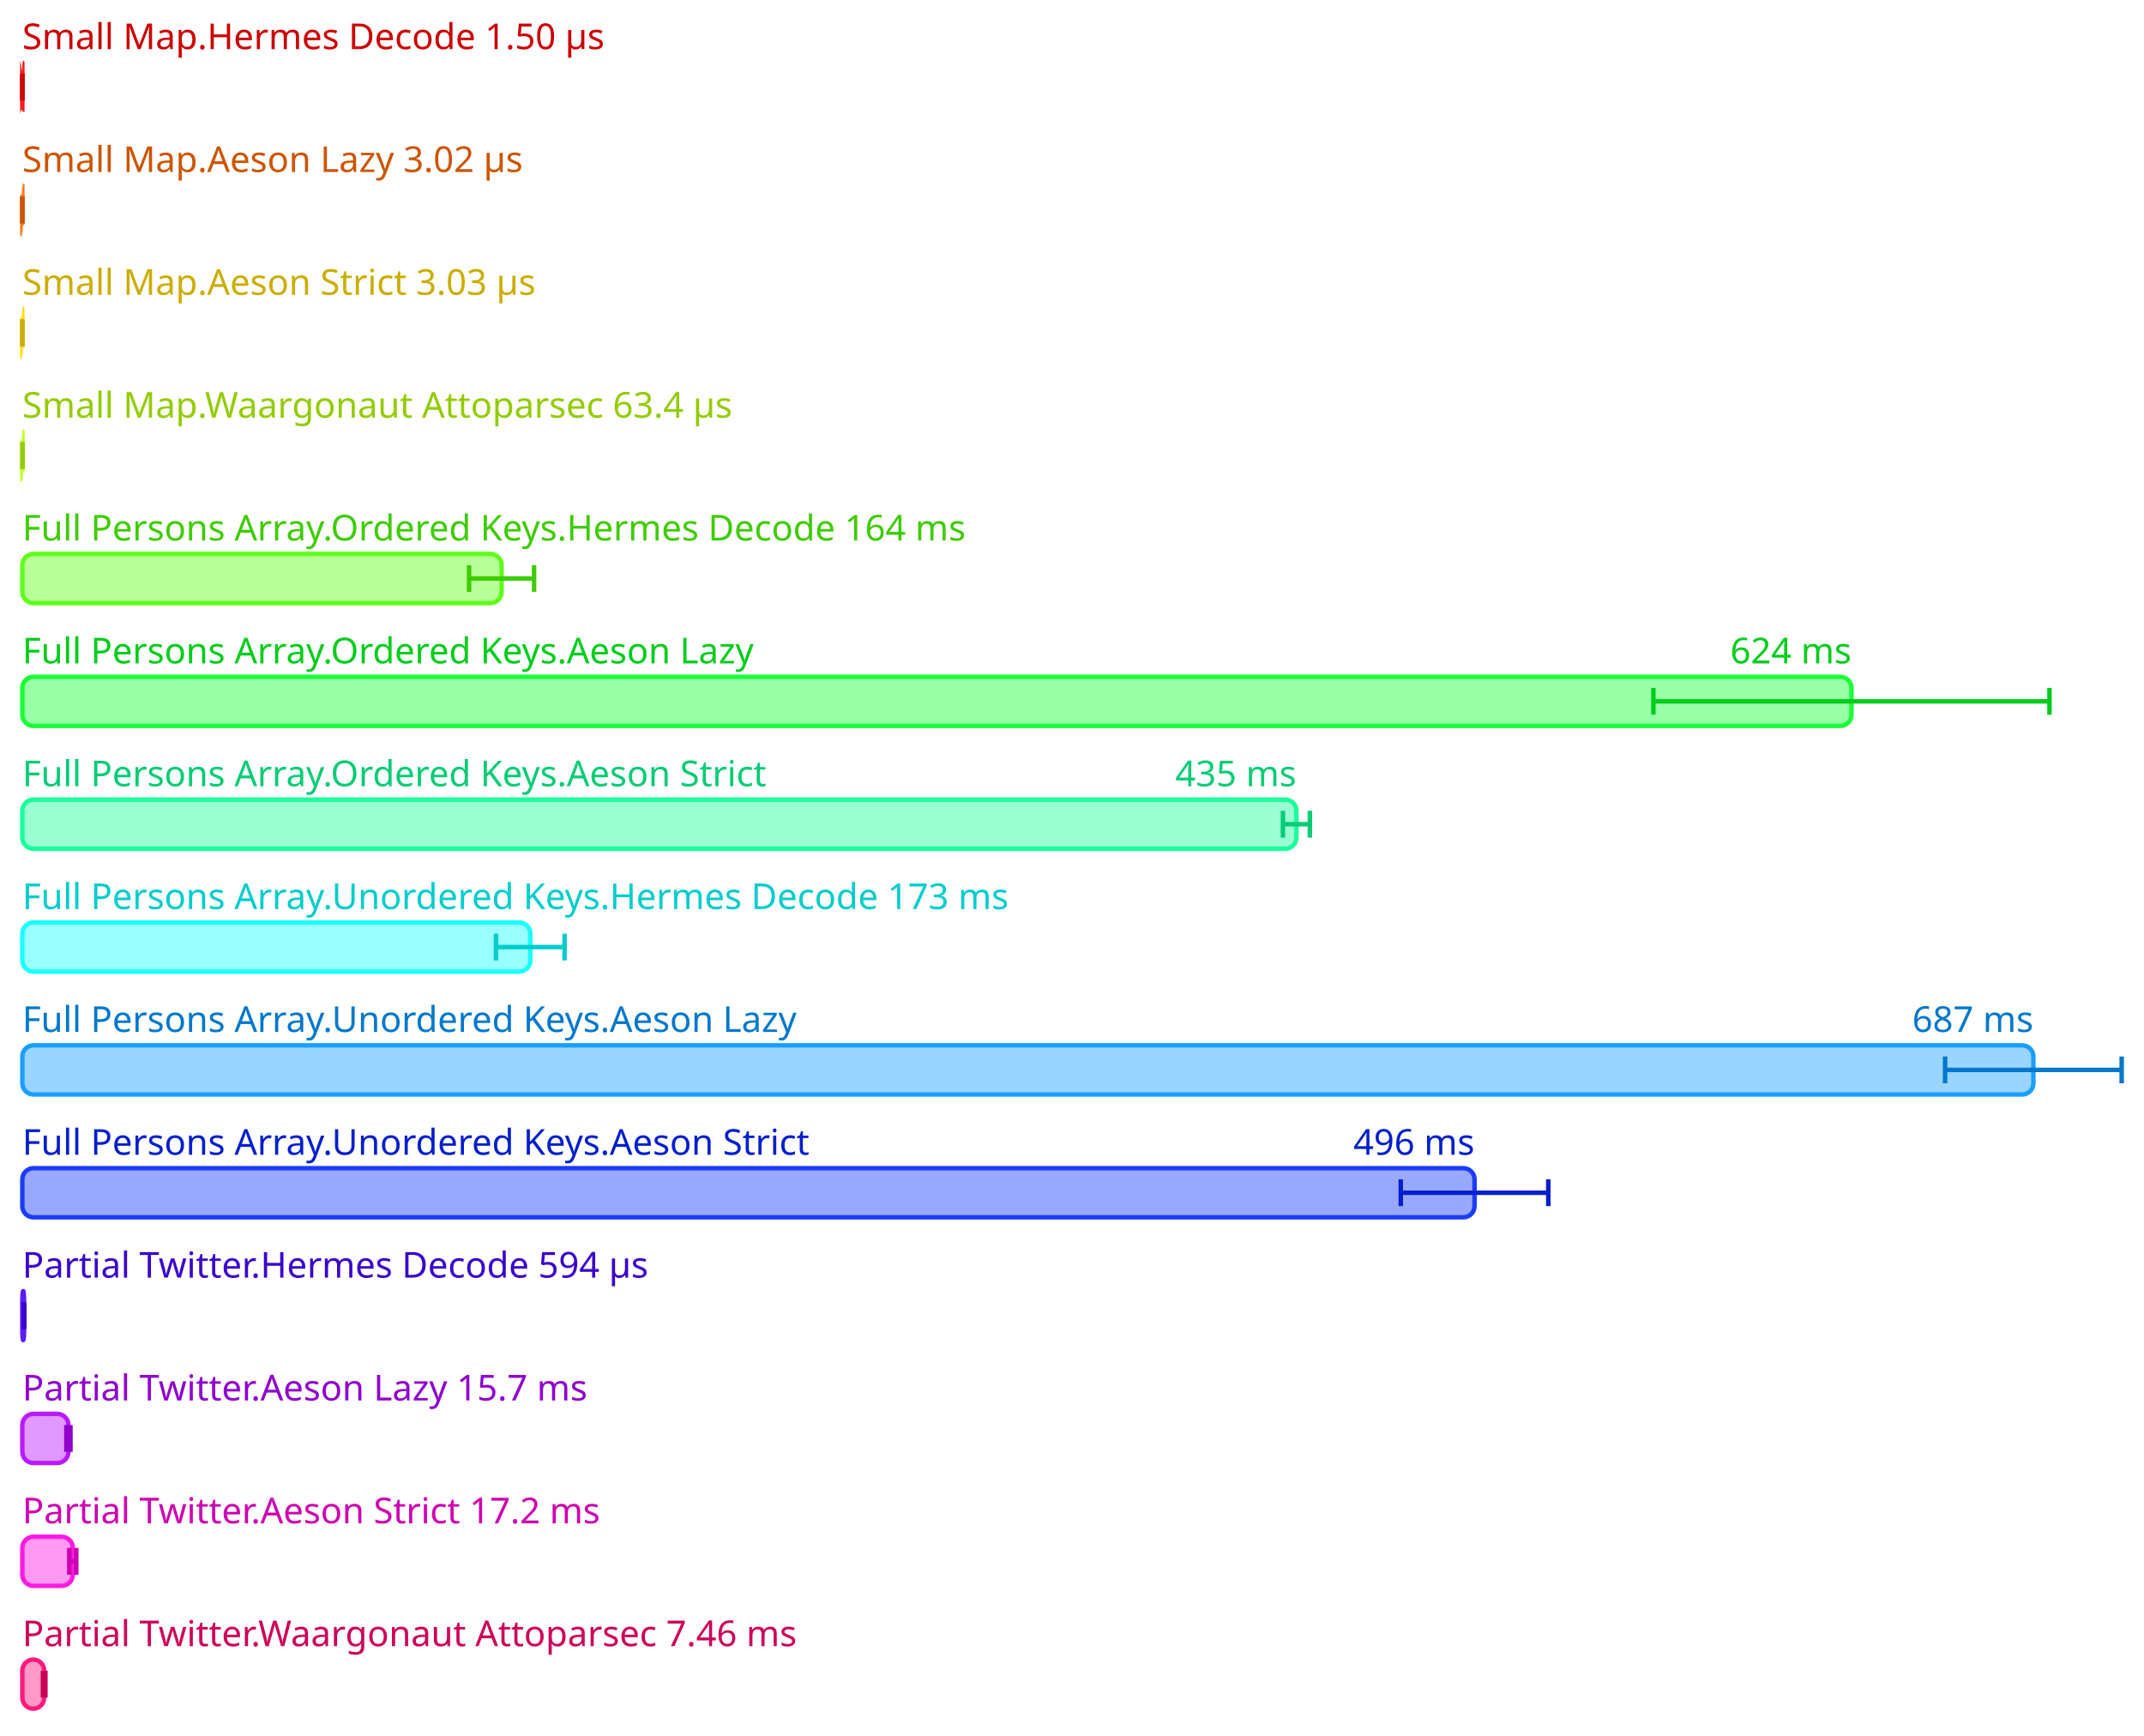
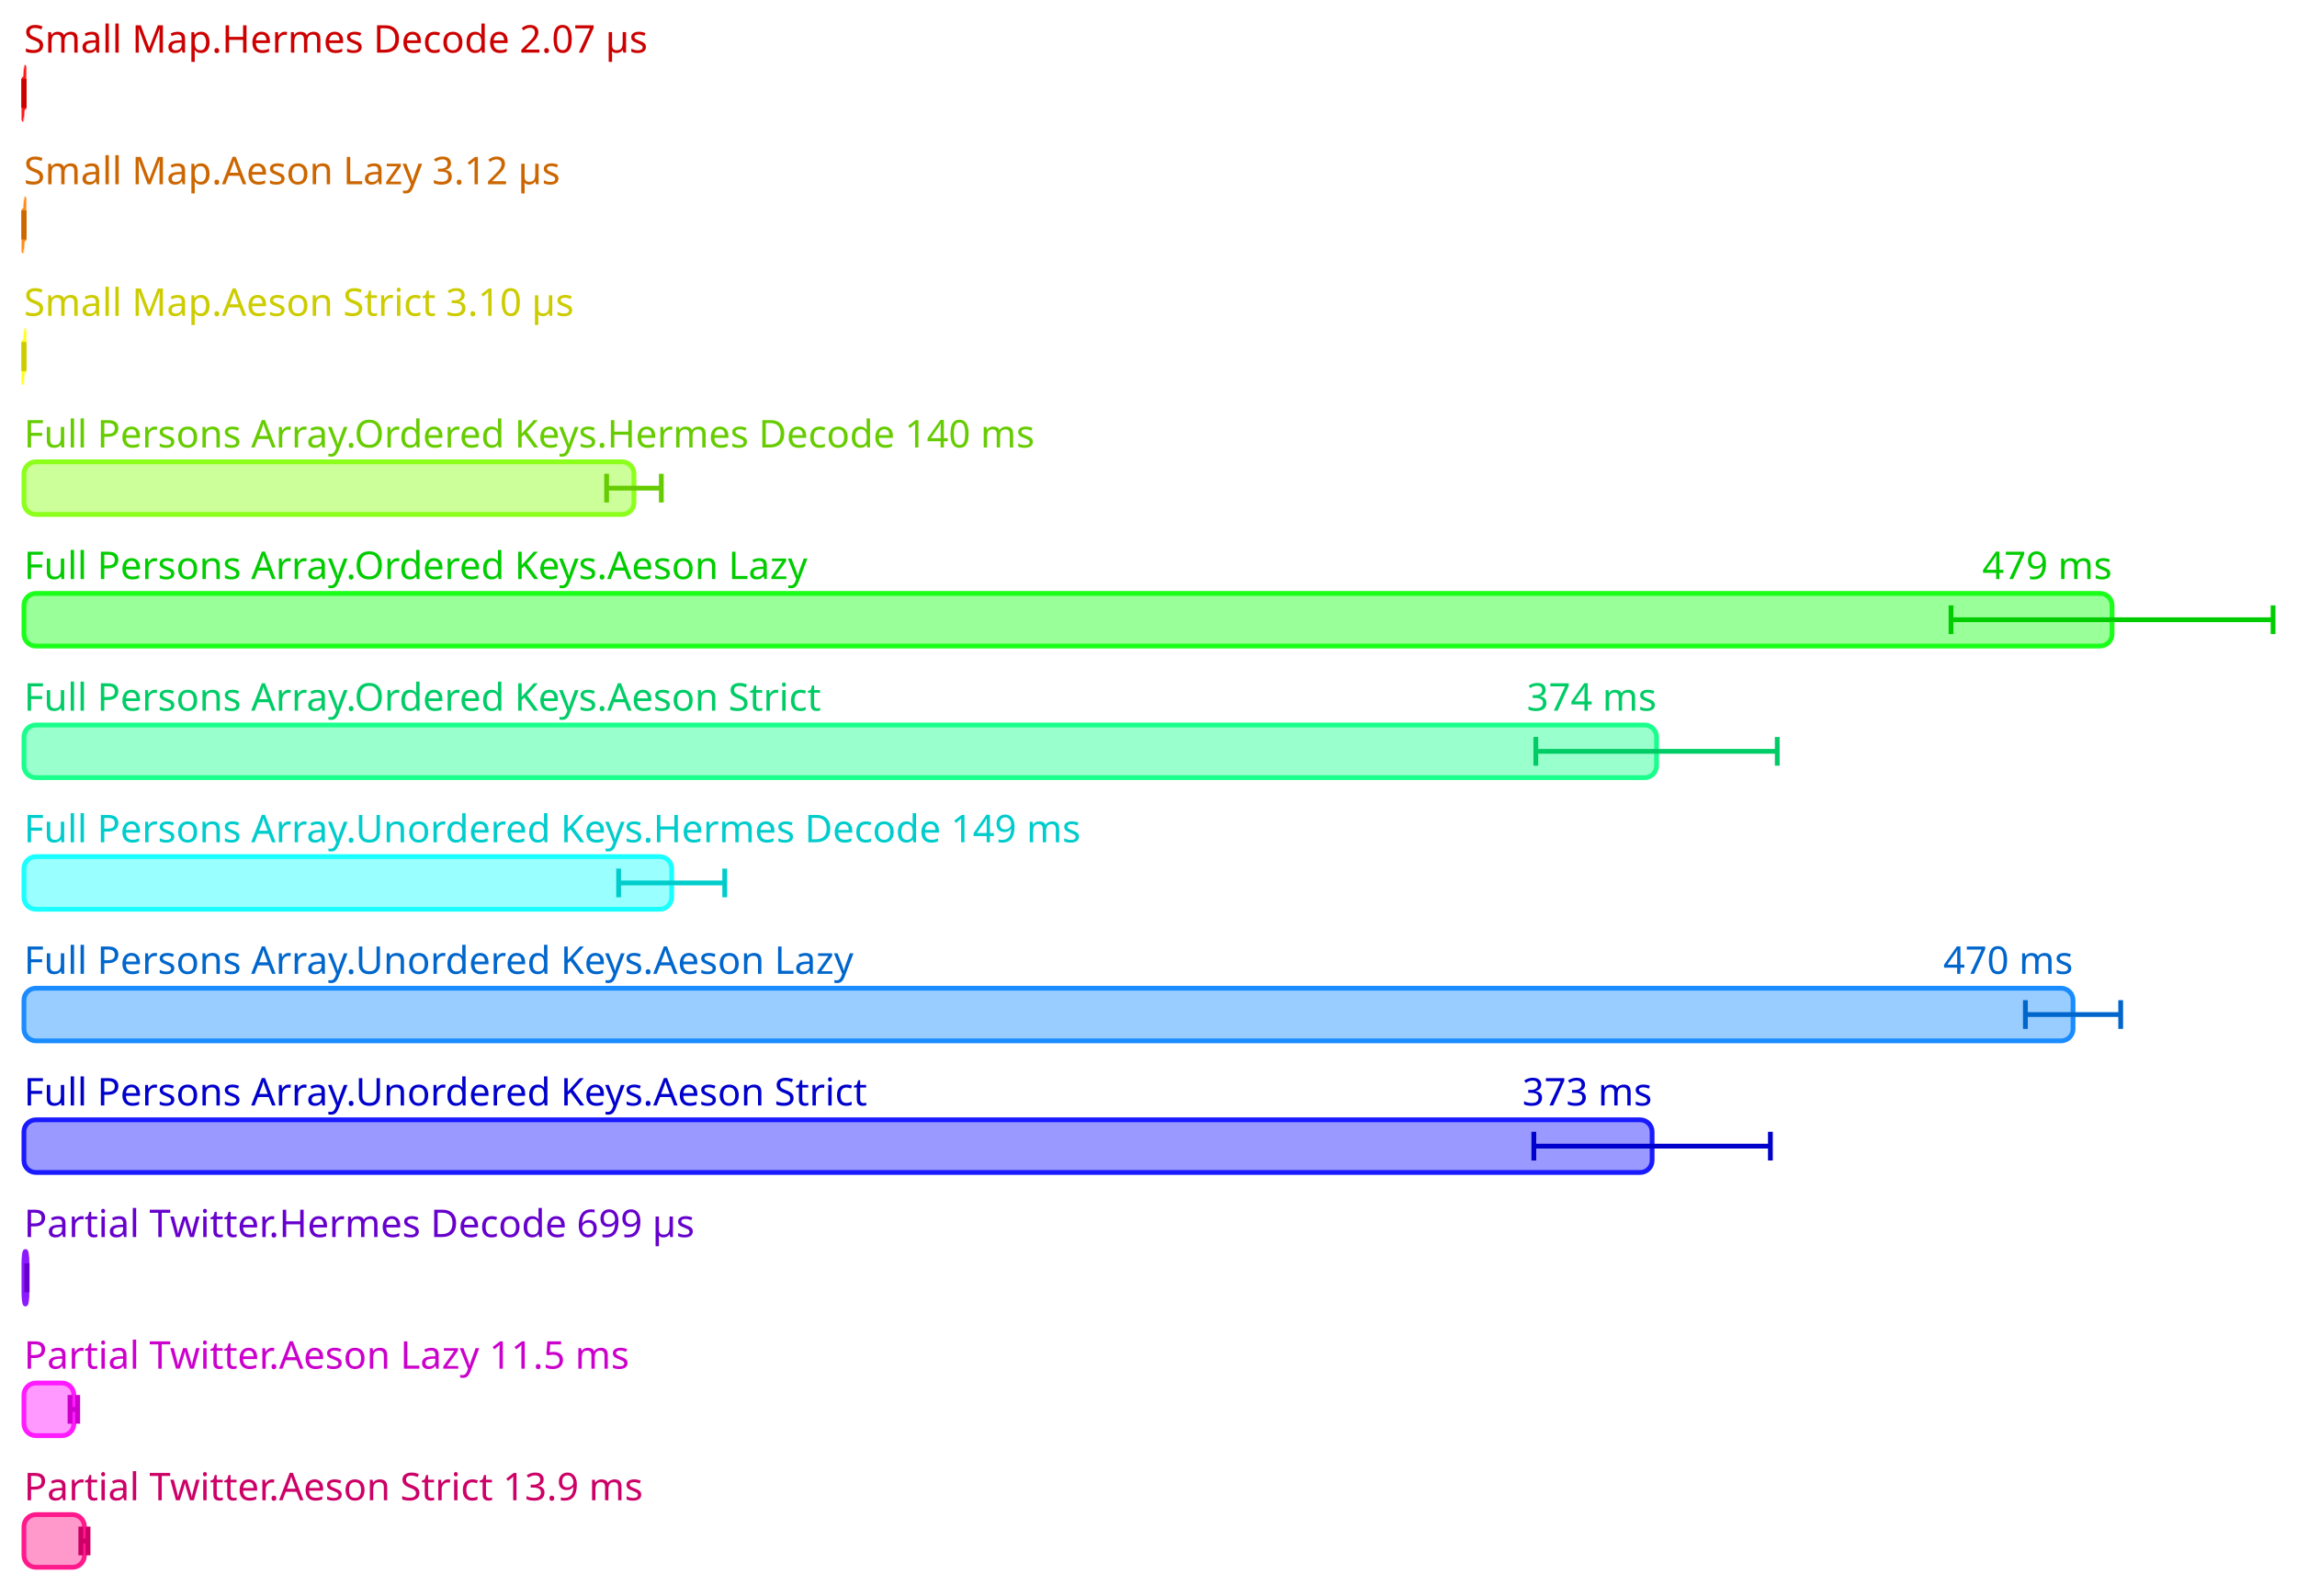
- <svg xmlns="http://www.w3.org/2000/svg" height="777" width="960.0" font-size="16" font-family="sans-serif" stroke-width="2">
+ <svg xmlns="http://www.w3.org/2000/svg" height="667" width="960.0" font-size="16" font-family="sans-serif" stroke-width="2">
  <g transform="translate(10.0 0)">
-     <text fill="hsl(0, 100%, 40%)" y="22">Small Map.Hermes Decode 1.50 μs</text>
+     <text fill="hsl(0, 100%, 40%)" y="22">Small Map.Hermes Decode 2.07 μs</text>
    <g>
-       <rect y="28" rx="5" height="22" width="0.002" fill="hsl(0, 100%, 80%)" stroke="hsl(0, 100%, 55%)" />
+       <rect y="28" rx="5" height="22" width="0.004" fill="hsl(0, 100%, 80%)" stroke="hsl(0, 100%, 55%)" />
      <g stroke="hsl(0, 100%, 40%)">
-         <line x1="0.002" x2="0.002" y1="39" y2="39" />
-         <line x1="0.002" x2="0.002" y1="33" y2="45" />
-         <line x1="0.002" x2="0.002" y1="33" y2="45" />
+         <line x1="0.004" x2="0.004" y1="39" y2="39" />
+         <line x1="0.004" x2="0.004" y1="33" y2="45" />
+         <line x1="0.004" x2="0.004" y1="33" y2="45" />
      </g>
    </g>
-     <text fill="hsl(25, 100%, 40%)" y="77">Small Map.Aeson Lazy 3.02 μs</text>
+     <text fill="hsl(30, 100%, 40%)" y="77">Small Map.Aeson Lazy 3.12 μs</text>
    <g>
-       <rect y="83" rx="5" height="22" width="0.004" fill="hsl(25, 100%, 80%)" stroke="hsl(25, 100%, 55%)" />
-       <g stroke="hsl(25, 100%, 40%)">
-         <line x1="0.004" x2="0.004" y1="94" y2="94" />
-         <line x1="0.004" x2="0.004" y1="88" y2="100" />
-         <line x1="0.004" x2="0.004" y1="88" y2="100" />
+       <rect y="83" rx="5" height="22" width="0.006" fill="hsl(30, 100%, 80%)" stroke="hsl(30, 100%, 55%)" />
+       <g stroke="hsl(30, 100%, 40%)">
+         <line x1="0.005" x2="0.006" y1="94" y2="94" />
+         <line x1="0.005" x2="0.005" y1="88" y2="100" />
+         <line x1="0.006" x2="0.006" y1="88" y2="100" />
      </g>
    </g>
-     <text fill="hsl(51, 100%, 40%)" y="132">Small Map.Aeson Strict 3.03 μs</text>
+     <text fill="hsl(60, 100%, 40%)" y="132">Small Map.Aeson Strict 3.10 μs</text>
    <g>
-       <rect y="138" rx="5" height="22" width="0.004" fill="hsl(51, 100%, 80%)" stroke="hsl(51, 100%, 55%)" />
-       <g stroke="hsl(51, 100%, 40%)">
-         <line x1="0.004" x2="0.004" y1="149" y2="149" />
-         <line x1="0.004" x2="0.004" y1="143" y2="155" />
-         <line x1="0.004" x2="0.004" y1="143" y2="155" />
+       <rect y="138" rx="5" height="22" width="0.006" fill="hsl(60, 100%, 80%)" stroke="hsl(60, 100%, 55%)" />
+       <g stroke="hsl(60, 100%, 40%)">
+         <line x1="0.005" x2="0.006" y1="149" y2="149" />
+         <line x1="0.005" x2="0.005" y1="143" y2="155" />
+         <line x1="0.006" x2="0.006" y1="143" y2="155" />
      </g>
    </g>
-     <text fill="hsl(77, 100%, 40%)" y="187">Small Map.Waargonaut Attoparsec 63.4 μs</text>
+     <text fill="hsl(90, 100%, 40%)" y="187">Full Persons Array.Ordered Keys.Hermes Decode 140  ms</text>
    <g>
-       <rect y="193" rx="5" height="22" width="0.083" fill="hsl(77, 100%, 80%)" stroke="hsl(77, 100%, 55%)" />
-       <g stroke="hsl(77, 100%, 40%)">
-         <line x1="0.076" x2="0.09" y1="204" y2="204" />
-         <line x1="0.076" x2="0.076" y1="198" y2="210" />
-         <line x1="0.09" x2="0.09" y1="198" y2="210" />
+       <rect y="193" rx="5" height="22" width="254.955" fill="hsl(90, 100%, 80%)" stroke="hsl(90, 100%, 55%)" />
+       <g stroke="hsl(90, 100%, 40%)">
+         <line x1="243.523" x2="266.388" y1="204" y2="204" />
+         <line x1="243.523" x2="243.523" y1="198" y2="210" />
+         <line x1="266.388" x2="266.388" y1="198" y2="210" />
      </g>
    </g>
-     <text fill="hsl(102, 100%, 40%)" y="242">Full Persons Array.Ordered Keys.Hermes Decode 164  ms</text>
+     <g fill="hsl(120, 100%, 40%)">
+       <text y="242">Full Persons Array.Ordered Keys.Aeson Lazy</text>
+       <text y="242" x="872.7" text-anchor="end">479  ms</text>
+     </g>
    <g>
-       <rect y="248" rx="5" height="22" width="214.588" fill="hsl(102, 100%, 80%)" stroke="hsl(102, 100%, 55%)" />
-       <g stroke="hsl(102, 100%, 40%)">
-         <line x1="200.041" x2="229.136" y1="259" y2="259" />
-         <line x1="200.041" x2="200.041" y1="253" y2="265" />
-         <line x1="229.136" x2="229.136" y1="253" y2="265" />
+       <rect y="248" rx="5" height="22" width="872.7" fill="hsl(120, 100%, 80%)" stroke="hsl(120, 100%, 55%)" />
+       <g stroke="hsl(120, 100%, 40%)">
+         <line x1="805.4" x2="940.0" y1="259" y2="259" />
+         <line x1="805.4" x2="805.4" y1="253" y2="265" />
+         <line x1="940.0" x2="940.0" y1="253" y2="265" />
      </g>
    </g>
-     <g fill="hsl(128, 100%, 40%)">
-       <text y="297">Full Persons Array.Ordered Keys.Aeson Lazy</text>
-       <text y="297" x="819.006" text-anchor="end">624  ms</text>
+     <g fill="hsl(150, 100%, 40%)">
+       <text y="297">Full Persons Array.Ordered Keys.Aeson Strict</text>
+       <text y="297" x="682.33" text-anchor="end">374  ms</text>
    </g>
    <g>
-       <rect y="303" rx="5" height="22" width="819.006" fill="hsl(128, 100%, 80%)" stroke="hsl(128, 100%, 55%)" />
-       <g stroke="hsl(128, 100%, 40%)">
-         <line x1="730.329" x2="907.682" y1="314" y2="314" />
-         <line x1="730.329" x2="730.329" y1="308" y2="320" />
-         <line x1="907.682" x2="907.682" y1="308" y2="320" />
+       <rect y="303" rx="5" height="22" width="682.33" fill="hsl(150, 100%, 80%)" stroke="hsl(150, 100%, 55%)" />
+       <g stroke="hsl(150, 100%, 40%)">
+         <line x1="631.88" x2="732.779" y1="314" y2="314" />
+         <line x1="631.88" x2="631.88" y1="308" y2="320" />
+         <line x1="732.779" x2="732.779" y1="308" y2="320" />
      </g>
    </g>
-     <g fill="hsl(154, 100%, 40%)">
-       <text y="352">Full Persons Array.Ordered Keys.Aeson Strict</text>
-       <text y="352" x="570.48" text-anchor="end">435  ms</text>
+     <text fill="hsl(180, 100%, 40%)" y="352">Full Persons Array.Unordered Keys.Hermes Decode 149  ms</text>
+     <g>
+       <rect y="358" rx="5" height="22" width="270.72" fill="hsl(180, 100%, 80%)" stroke="hsl(180, 100%, 55%)" />
+       <g stroke="hsl(180, 100%, 40%)">
+         <line x1="248.55" x2="292.891" y1="369" y2="369" />
+         <line x1="248.55" x2="248.55" y1="363" y2="375" />
+         <line x1="292.891" x2="292.891" y1="363" y2="375" />
+       </g>
+     </g>
+     <g fill="hsl(210, 100%, 40%)">
+       <text y="407">Full Persons Array.Unordered Keys.Aeson Lazy</text>
+       <text y="407" x="856.398" text-anchor="end">470  ms</text>
    </g>
    <g>
-       <rect y="358" rx="5" height="22" width="570.48" fill="hsl(154, 100%, 80%)" stroke="hsl(154, 100%, 55%)" />
-       <g stroke="hsl(154, 100%, 40%)">
-         <line x1="564.454" x2="576.506" y1="369" y2="369" />
-         <line x1="564.454" x2="564.454" y1="363" y2="375" />
-         <line x1="576.506" x2="576.506" y1="363" y2="375" />
+       <rect y="413" rx="5" height="22" width="856.398" fill="hsl(210, 100%, 80%)" stroke="hsl(210, 100%, 55%)" />
+       <g stroke="hsl(210, 100%, 40%)">
+         <line x1="836.485" x2="876.312" y1="424" y2="424" />
+         <line x1="836.485" x2="836.485" y1="418" y2="430" />
+         <line x1="876.312" x2="876.312" y1="418" y2="430" />
      </g>
    </g>
-     <text fill="hsl(180, 100%, 40%)" y="407">Full Persons Array.Unordered Keys.Hermes Decode 173  ms</text>
+     <g fill="hsl(240, 100%, 40%)">
+       <text y="462">Full Persons Array.Unordered Keys.Aeson Strict</text>
+       <text y="462" x="680.479" text-anchor="end">373  ms</text>
+     </g>
    <g>
-       <rect y="413" rx="5" height="22" width="227.445" fill="hsl(180, 100%, 80%)" stroke="hsl(180, 100%, 55%)" />
-       <g stroke="hsl(180, 100%, 40%)">
-         <line x1="212.083" x2="242.807" y1="424" y2="424" />
-         <line x1="212.083" x2="212.083" y1="418" y2="430" />
-         <line x1="242.807" x2="242.807" y1="418" y2="430" />
+       <rect y="468" rx="5" height="22" width="680.479" fill="hsl(240, 100%, 80%)" stroke="hsl(240, 100%, 55%)" />
+       <g stroke="hsl(240, 100%, 40%)">
+         <line x1="631.05" x2="729.909" y1="479" y2="479" />
+         <line x1="631.05" x2="631.05" y1="473" y2="485" />
+         <line x1="729.909" x2="729.909" y1="473" y2="485" />
      </g>
    </g>
-     <g fill="hsl(205, 100%, 40%)">
-       <text y="462">Full Persons Array.Unordered Keys.Aeson Lazy</text>
-       <text y="462" x="900.471" text-anchor="end">687  ms</text>
-     </g>
+     <text fill="hsl(270, 100%, 40%)" y="517">Partial Twitter.Hermes Decode 699  μs</text>
    <g>
-       <rect y="468" rx="5" height="22" width="900.471" fill="hsl(205, 100%, 80%)" stroke="hsl(205, 100%, 55%)" />
-       <g stroke="hsl(205, 100%, 40%)">
-         <line x1="860.942" x2="940.0" y1="479" y2="479" />
-         <line x1="860.942" x2="860.942" y1="473" y2="485" />
-         <line x1="940.0" x2="940.0" y1="473" y2="485" />
+       <rect y="523" rx="5" height="22" width="1.274" fill="hsl(270, 100%, 80%)" stroke="hsl(270, 100%, 55%)" />
+       <g stroke="hsl(270, 100%, 40%)">
+         <line x1="1.191" x2="1.358" y1="534" y2="534" />
+         <line x1="1.191" x2="1.191" y1="528" y2="540" />
+         <line x1="1.358" x2="1.358" y1="528" y2="540" />
      </g>
    </g>
-     <g fill="hsl(231, 100%, 40%)">
-       <text y="517">Full Persons Array.Unordered Keys.Aeson Strict</text>
-       <text y="517" x="650.237" text-anchor="end">496  ms</text>
-     </g>
+     <text fill="hsl(300, 100%, 40%)" y="572">Partial Twitter.Aeson Lazy 11.5 ms</text>
    <g>
-       <rect y="523" rx="5" height="22" width="650.237" fill="hsl(231, 100%, 80%)" stroke="hsl(231, 100%, 55%)" />
-       <g stroke="hsl(231, 100%, 40%)">
-         <line x1="617.208" x2="683.266" y1="534" y2="534" />
-         <line x1="617.208" x2="617.208" y1="528" y2="540" />
-         <line x1="683.266" x2="683.266" y1="528" y2="540" />
+       <rect y="578" rx="5" height="22" width="20.869" fill="hsl(300, 100%, 80%)" stroke="hsl(300, 100%, 55%)" />
+       <g stroke="hsl(300, 100%, 40%)">
+         <line x1="19.26" x2="22.478" y1="589" y2="589" />
+         <line x1="19.26" x2="19.26" y1="583" y2="595" />
+         <line x1="22.478" x2="22.478" y1="583" y2="595" />
      </g>
    </g>
-     <text fill="hsl(257, 100%, 40%)" y="572">Partial Twitter.Hermes Decode 594  μs</text>
+     <text fill="hsl(330, 100%, 40%)" y="627">Partial Twitter.Aeson Strict 13.9 ms</text>
    <g>
-       <rect y="578" rx="5" height="22" width="0.78" fill="hsl(257, 100%, 80%)" stroke="hsl(257, 100%, 55%)" />
-       <g stroke="hsl(257, 100%, 40%)">
-         <line x1="0.748" x2="0.812" y1="589" y2="589" />
-         <line x1="0.748" x2="0.748" y1="583" y2="595" />
-         <line x1="0.812" x2="0.812" y1="583" y2="595" />
-       </g>
-     </g>
-     <text fill="hsl(282, 100%, 40%)" y="627">Partial Twitter.Aeson Lazy 15.7 ms</text>
-     <g>
-       <rect y="633" rx="5" height="22" width="20.633" fill="hsl(282, 100%, 80%)" stroke="hsl(282, 100%, 55%)" />
-       <g stroke="hsl(282, 100%, 40%)">
-         <line x1="19.717" x2="21.55" y1="644" y2="644" />
-         <line x1="19.717" x2="19.717" y1="638" y2="650" />
-         <line x1="21.55" x2="21.55" y1="638" y2="650" />
-       </g>
-     </g>
-     <text fill="hsl(308, 100%, 40%)" y="682">Partial Twitter.Aeson Strict 17.2 ms</text>
-     <g>
-       <rect y="688" rx="5" height="22" width="22.588" fill="hsl(308, 100%, 80%)" stroke="hsl(308, 100%, 55%)" />
-       <g stroke="hsl(308, 100%, 40%)">
-         <line x1="21.035" x2="24.141" y1="699" y2="699" />
-         <line x1="21.035" x2="21.035" y1="693" y2="705" />
-         <line x1="24.141" x2="24.141" y1="693" y2="705" />
-       </g>
-     </g>
-     <text fill="hsl(334, 100%, 40%)" y="737">Partial Twitter.Waargonaut Attoparsec 7.46 ms</text>
-     <g>
-       <rect y="743" rx="5" height="22" width="9.778" fill="hsl(334, 100%, 80%)" stroke="hsl(334, 100%, 55%)" />
-       <g stroke="hsl(334, 100%, 40%)">
-         <line x1="9.216" x2="10.339" y1="754" y2="754" />
-         <line x1="9.216" x2="9.216" y1="748" y2="760" />
-         <line x1="10.339" x2="10.339" y1="748" y2="760" />
+       <rect y="633" rx="5" height="22" width="25.286" fill="hsl(330, 100%, 80%)" stroke="hsl(330, 100%, 55%)" />
+       <g stroke="hsl(330, 100%, 40%)">
+         <line x1="23.77" x2="26.802" y1="644" y2="644" />
+         <line x1="23.77" x2="23.77" y1="638" y2="650" />
+         <line x1="26.802" x2="26.802" y1="638" y2="650" />
      </g>
    </g>
  </g>
</svg>
